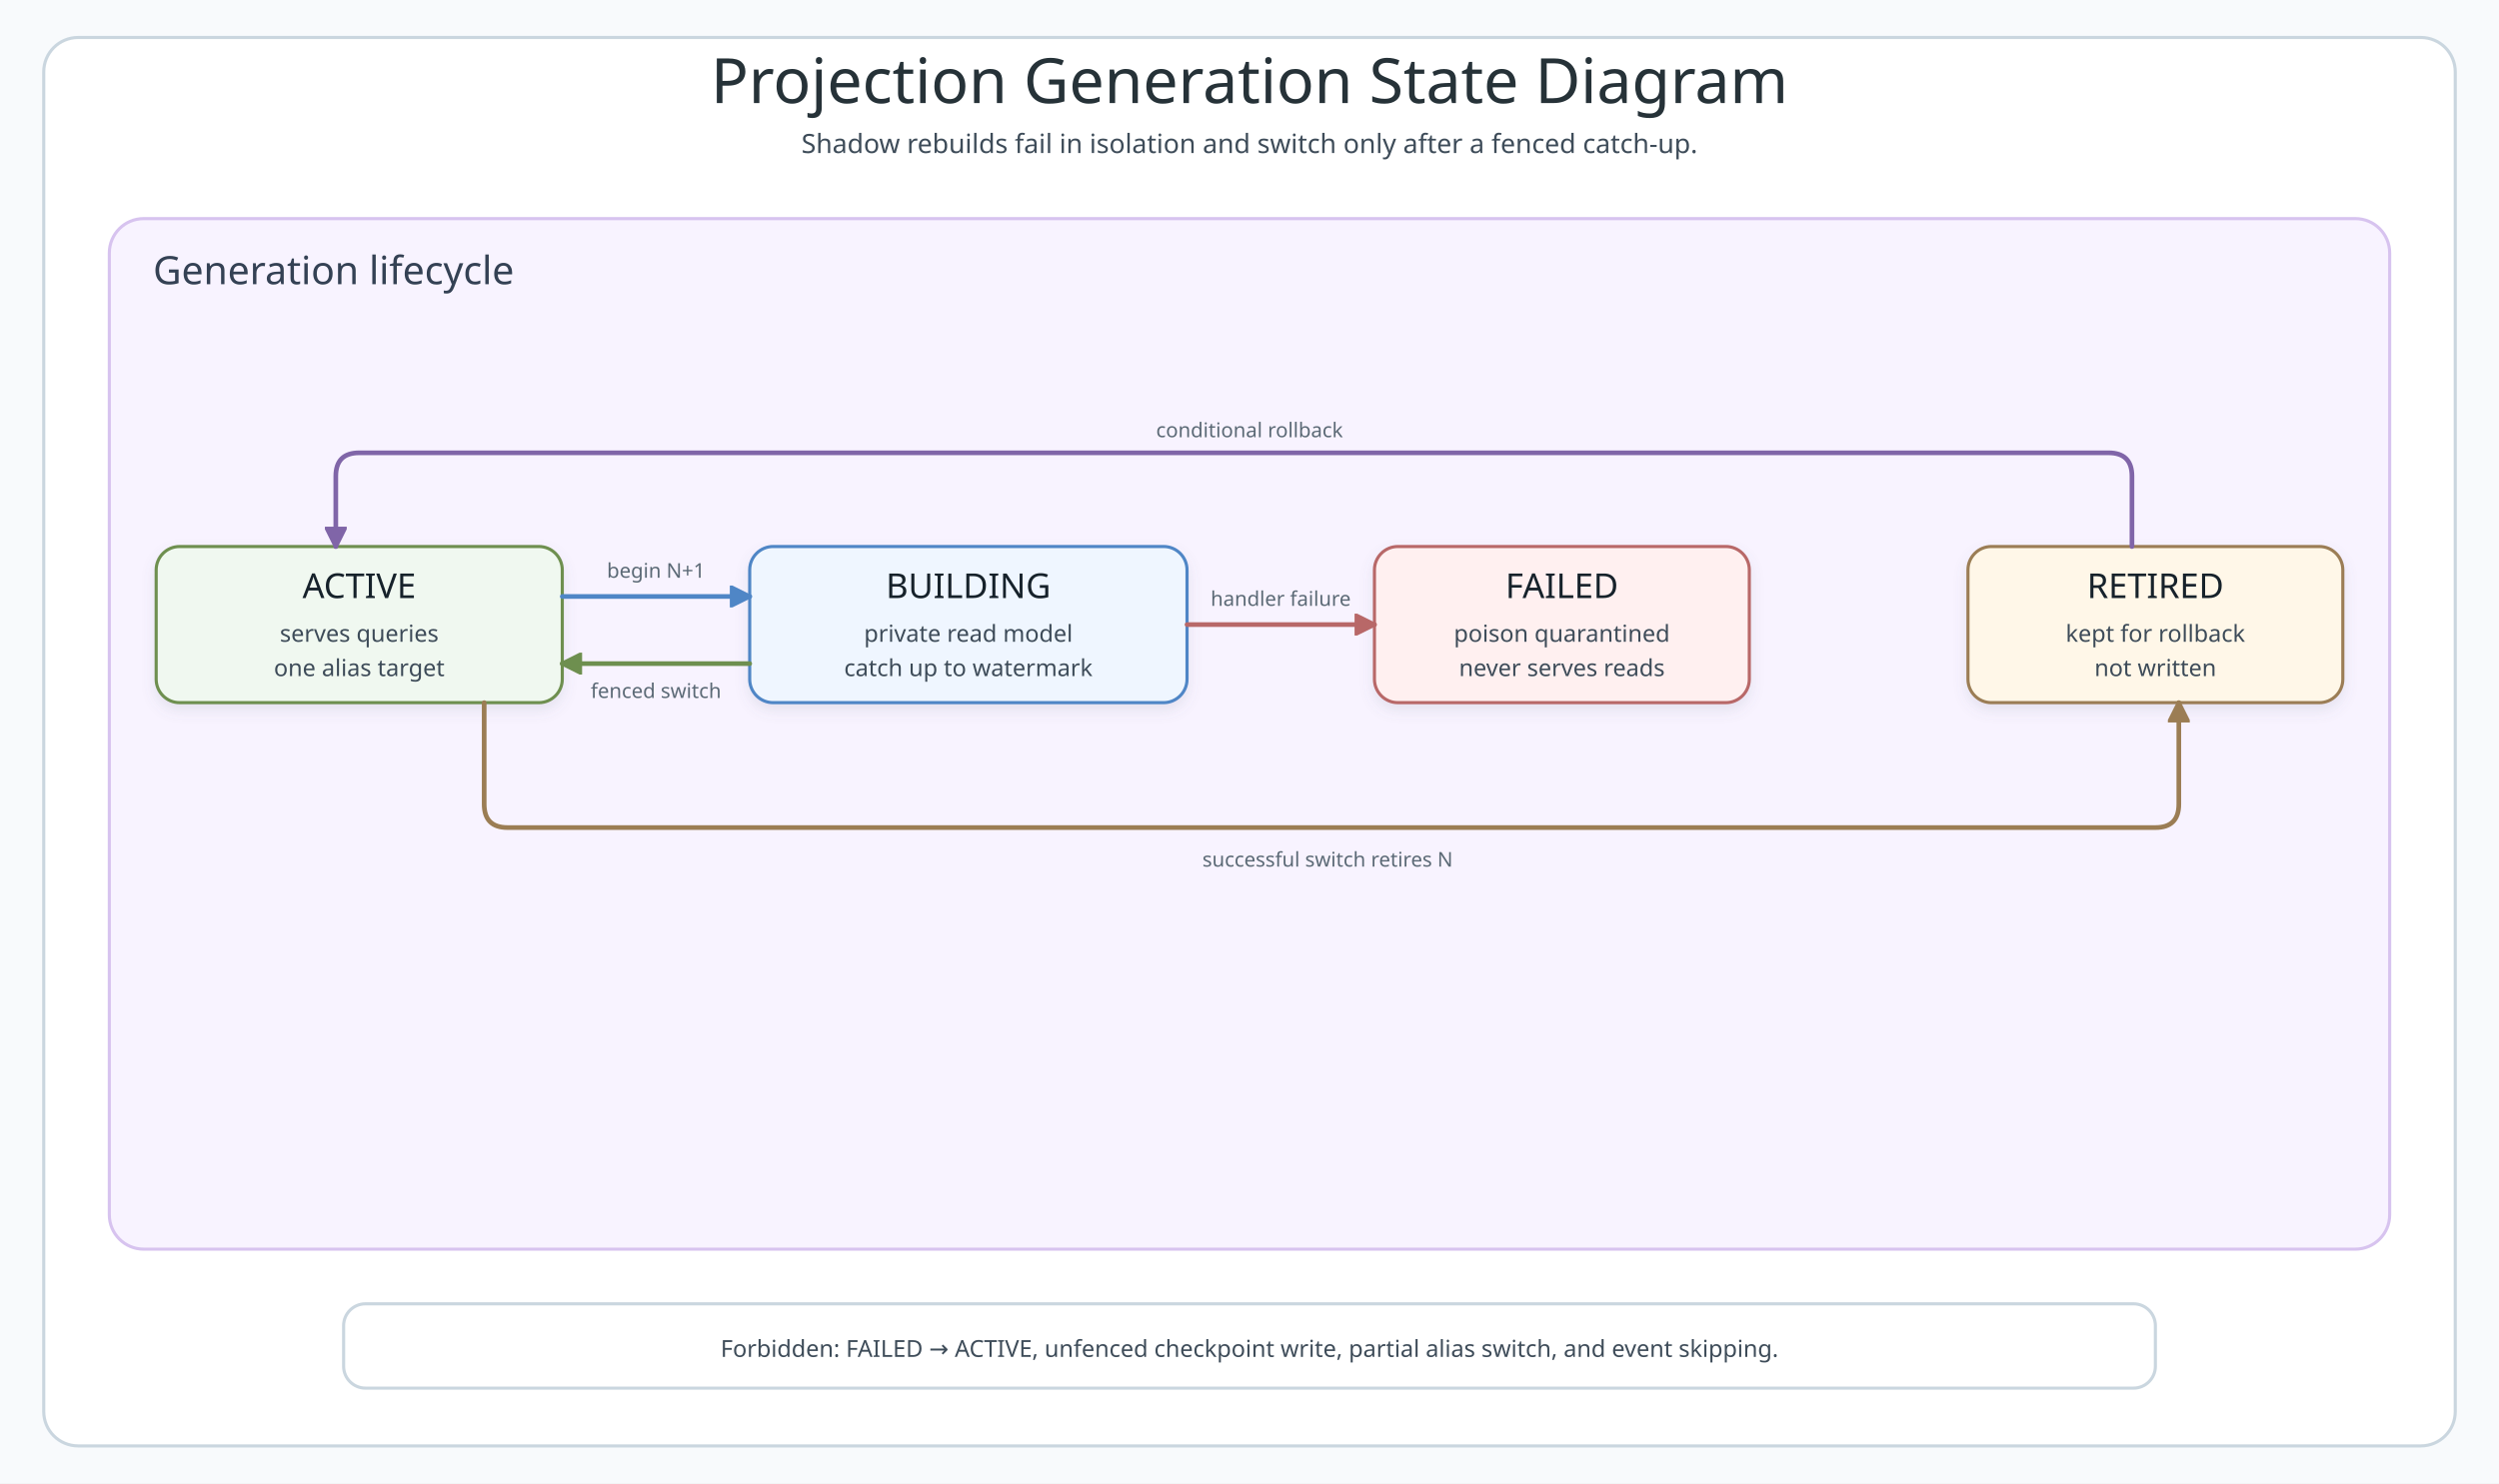
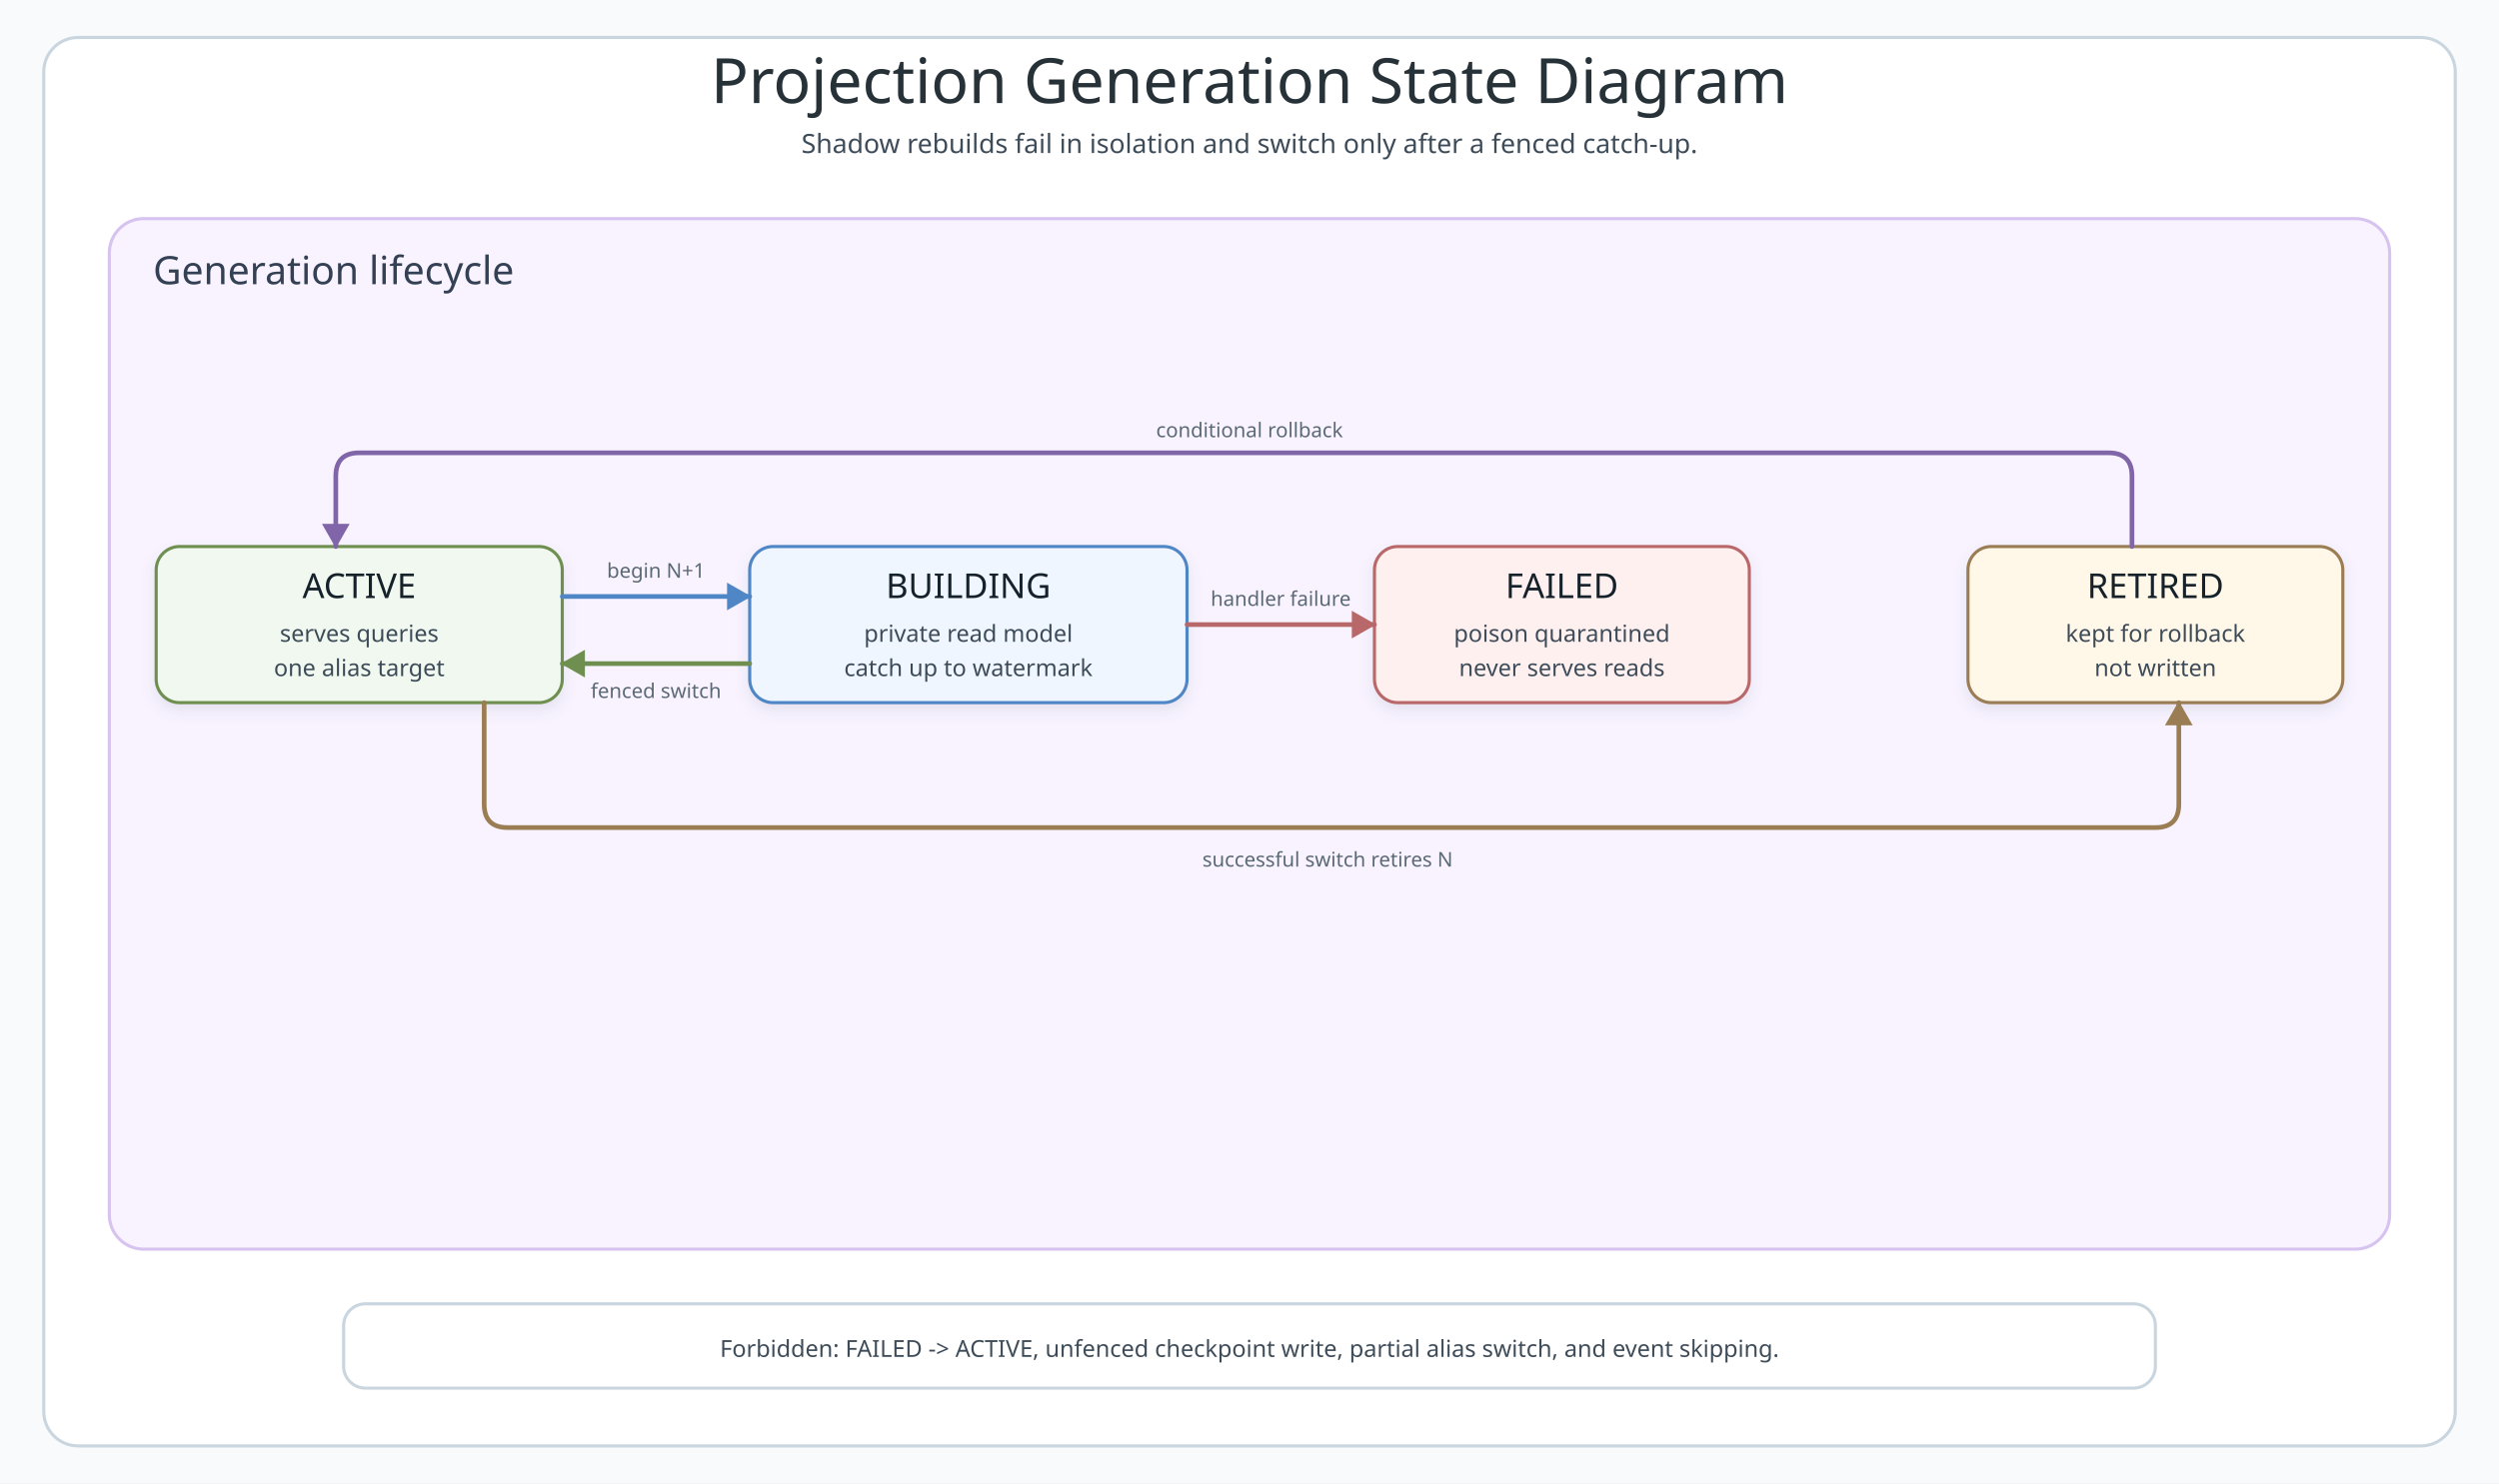
<svg xmlns="http://www.w3.org/2000/svg" width="1600" height="950" viewBox="0 0 1600 950" role="img" aria-labelledby="title desc">
  <defs>
    <filter id="shadow" x="-10%" y="-10%" width="120%" height="130%">
      <feDropShadow dx="0" dy="4" stdDeviation="4" flood-color="#64748B" flood-opacity="0.14" />
    </filter>
    <marker id="seq-blue" viewBox="0 0 10 10" markerWidth="14" markerHeight="14" refX="9" refY="5" orient="auto" markerUnits="userSpaceOnUse">
      <path d="M 0 0 L 10 5 L 0 10 Z" fill="#4F86C6" stroke="#4F86C6" stroke-dasharray="none" />
    </marker>
    <marker id="seq-green" viewBox="0 0 10 10" markerWidth="14" markerHeight="14" refX="9" refY="5" orient="auto" markerUnits="userSpaceOnUse">
      <path d="M 0 0 L 10 5 L 0 10 Z" fill="#6E8F4F" stroke="#6E8F4F" stroke-dasharray="none" />
    </marker>
    <marker id="seq-amber" viewBox="0 0 10 10" markerWidth="14" markerHeight="14" refX="9" refY="5" orient="auto" markerUnits="userSpaceOnUse">
      <path d="M 0 0 L 10 5 L 0 10 Z" fill="#9B7D54" stroke="#9B7D54" stroke-dasharray="none" />
    </marker>
    <marker id="seq-red" viewBox="0 0 10 10" markerWidth="14" markerHeight="14" refX="9" refY="5" orient="auto" markerUnits="userSpaceOnUse">
      <path d="M 0 0 L 10 5 L 0 10 Z" fill="#B86868" stroke="#B86868" stroke-dasharray="none" />
    </marker>
    <marker id="seq-purple" viewBox="0 0 10 10" markerWidth="14" markerHeight="14" refX="9" refY="5" orient="auto" markerUnits="userSpaceOnUse">
      <path d="M 0 0 L 10 5 L 0 10 Z" fill="#8065A8" stroke="#8065A8" stroke-dasharray="none" />
    </marker>
    <marker id="seq-teal" viewBox="0 0 10 10" markerWidth="14" markerHeight="14" refX="9" refY="5" orient="auto" markerUnits="userSpaceOnUse">
      <path d="M 0 0 L 10 5 L 0 10 Z" fill="#2D948C" stroke="#2D948C" stroke-dasharray="none" />
    </marker>
    <style>
  .bg{fill:#F8FAFC}.frame{fill:#FFF;stroke:#CAD6DF;stroke-width:2}.alt{fill:none;stroke:#DFC69A;stroke-width:2}.zone{stroke-width:2}.blueZone{fill:#EFF6FF;stroke:#A8C7EA}.greenZone{fill:#F0F8F0;stroke:#B8D7AE}.purpleZone{fill:#F8F3FF;stroke:#D7C3EF}.amberZone{fill:#FFF7E8;stroke:#DFC69A}.title{font-family:"Architects Daughter";font-size:40px;fill:#263238}.subtitle,.body,.small,.msg,.footer{font-family:"Comic Mono";fill:#3E4C59}.subtitle{font-size:17px}.zoneTitle{font-family:"Architects Daughter";font-size:25px;fill:#344154}.cardTitle,.participant{font-family:"Architects Daughter";font-size:22px;fill:#16202A}.body{font-size:15px}.small{font-size:13px;fill:#5B6975}.footer{font-size:14px;fill:#60727D}.card{fill:#FFF;stroke:#9FB0BC;stroke-width:2}.blueCard{fill:#EFF6FF;stroke:#4F86C6}.greenCard{fill:#F0F8F0;stroke:#6E8F4F}.amberCard{fill:#FFF7E8;stroke:#9B7D54}.redCard{fill:#FFF0F0;stroke:#B86868}.purpleCard{fill:#F8F3FF;stroke:#8065A8}.edgePath{fill:none;stroke-width:3;stroke-linecap:round;stroke-linejoin:round}.blueEdge{stroke:#4F86C6;marker-end:url(#seq-blue)}.greenEdge{stroke:#6E8F4F;marker-end:url(#seq-green)}.amberEdge{stroke:#9B7D54;marker-end:url(#seq-amber)}.redEdge{stroke:#B86868;marker-end:url(#seq-red)}.purpleEdge{stroke:#8065A8;marker-end:url(#seq-purple)}.tealEdge{stroke:#2D948C;marker-end:url(#seq-teal)}.dashed{stroke-dasharray:9 7}.lifeline{stroke:#9AAAB1;stroke-width:2;stroke-dasharray:7 8}.activation{fill:#EAF6EF;stroke:#6F9278;stroke-width:1.5}.labelPill{fill:#FFF;stroke:#D7E0E4;stroke-width:1.5}.badge{font-family:"Comic Mono";font-size:13px;font-weight:700}.frameLabel{font-family:"Architects Daughter";font-size:18px;fill:#8B6A3E}
</style>
  </defs>
  <rect class="bg" width="1600" height="950" />
  <rect class="frame" x="28" y="24" width="1544" height="902" rx="22" />
  <text class="title" x="800" y="66" text-anchor="middle">Projection Generation State Diagram</text>
  <text class="subtitle" x="800" y="98" text-anchor="middle">Shadow rebuilds fail in isolation and switch only after a fenced catch-up.</text>
  <rect class="zone purpleZone" x="70" y="140" width="1460" height="660" rx="22" />
  <text class="zoneTitle" x="98" y="182">Generation lifecycle</text>
  <g class="node" data-node="active" filter="url(#shadow)">
    <rect class="card greenCard" x="100" y="350" width="260" height="100" rx="15" />
    <text class="cardTitle" x="230" y="383" text-anchor="middle">ACTIVE</text>
    <text class="body" x="230" y="411" text-anchor="middle">serves queries</text>
    <text class="body" x="230" y="433" text-anchor="middle">one alias target</text>
  </g>
  <g class="node" data-node="building" filter="url(#shadow)">
    <rect class="card blueCard" x="480" y="350" width="280" height="100" rx="15" />
    <text class="cardTitle" x="620" y="383" text-anchor="middle">BUILDING</text>
    <text class="body" x="620" y="411" text-anchor="middle">private read model</text>
    <text class="body" x="620" y="433" text-anchor="middle">catch up to watermark</text>
  </g>
  <g class="node" data-node="failed" filter="url(#shadow)">
    <rect class="card redCard" x="880" y="350" width="240" height="100" rx="15" />
    <text class="cardTitle" x="1000" y="383" text-anchor="middle">FAILED</text>
    <text class="body" x="1000" y="411" text-anchor="middle">poison quarantined</text>
    <text class="body" x="1000" y="433" text-anchor="middle">never serves reads</text>
  </g>
  <g class="node" data-node="retired" filter="url(#shadow)">
    <rect class="card amberCard" x="1260" y="350" width="240" height="100" rx="15" />
    <text class="cardTitle" x="1380" y="383" text-anchor="middle">RETIRED</text>
    <text class="body" x="1380" y="411" text-anchor="middle">kept for rollback</text>
    <text class="body" x="1380" y="433" text-anchor="middle">not written</text>
  </g>
  <g class="edge" data-edge="begin-rebuild" data-label="operator begins N+1">
-     <path data-connector="begin-rebuild" class="edgePath blueEdge" d="M360 382 L480 382" />
+     <path data-connector="begin-rebuild" class="edgePath blueEdge" style="marker-end:none" d="M360 382 L480 382" />
+     <polygon data-connector-head="begin-rebuild" data-arrow-direction="right" points="480,382 466,374 466,390" fill="#4F86C6" stroke="#4F86C6" stroke-dasharray="none" style="stroke-dasharray:none" />
  </g>
  <text class="small" x="420" y="370" text-anchor="middle">begin N+1</text>
-   <g class="edge" data-edge="building-active" data-label="checkpoint ≥ watermark + fenced alias">
-     <path data-connector="building-active" class="edgePath greenEdge" d="M480 425 L360 425" />
+   <g class="edge" data-edge="building-active" data-label="checkpoint &gt;= watermark + fenced alias">
+     <path data-connector="building-active" class="edgePath greenEdge" style="marker-end:none" d="M480 425 L360 425" />
+     <polygon data-connector-head="building-active" data-arrow-direction="left" points="360,425 374,417 374,433" fill="#6E8F4F" stroke="#6E8F4F" stroke-dasharray="none" style="stroke-dasharray:none" />
  </g>
  <text class="small" x="420" y="447" text-anchor="middle">fenced switch</text>
  <g class="edge" data-edge="building-failed" data-label="decode or handler failure">
-     <path data-connector="building-failed" class="edgePath redEdge" d="M760 400 L880 400" />
+     <path data-connector="building-failed" class="edgePath redEdge" style="marker-end:none" d="M760 400 L880 400" />
+     <polygon data-connector-head="building-failed" data-arrow-direction="right" points="880,400 866,392 866,408" fill="#B86868" stroke="#B86868" stroke-dasharray="none" style="stroke-dasharray:none" />
  </g>
  <text class="small" x="820" y="388" text-anchor="middle">handler failure</text>
  <g class="edge" data-edge="active-retired" data-label="successful switch retires N">
-     <path data-connector="active-retired" class="edgePath amberEdge" d="M310 450 L310 515 Q 310 530 325 530 L1380 530 Q 1395 530 1395 515 L1395 450" />
+     <path data-connector="active-retired" class="edgePath amberEdge" style="marker-end:none" d="M310 450 L310 515 Q 310 530 325 530 L1380 530 Q 1395 530 1395 515 L1395 450" />
+     <polygon data-connector-head="active-retired" data-arrow-direction="up" points="1395,450 1387,464 1403,464" fill="#9B7D54" stroke="#9B7D54" stroke-dasharray="none" style="stroke-dasharray:none" />
  </g>
  <text class="small" x="850" y="555" text-anchor="middle">successful switch retires N</text>
  <g class="edge" data-edge="retired-active" data-label="conditional rollback">
-     <path data-connector="retired-active" class="edgePath purpleEdge" d="M1365 350 L1365 305 Q 1365 290 1350 290 L230 290 Q 215 290 215 305 L215 350" />
+     <path data-connector="retired-active" class="edgePath purpleEdge" style="marker-end:none" d="M1365 350 L1365 305 Q 1365 290 1350 290 L230 290 Q 215 290 215 305 L215 350" />
+     <polygon data-connector-head="retired-active" data-arrow-direction="down" points="215,350 207,336 223,336" fill="#8065A8" stroke="#8065A8" stroke-dasharray="none" style="stroke-dasharray:none" />
  </g>
  <text class="small" x="800" y="280" text-anchor="middle">conditional rollback</text>
  <rect class="frame" x="220" y="835" width="1160" height="54" rx="14" />
-   <text class="body" x="800" y="869" text-anchor="middle">Forbidden: FAILED → ACTIVE, unfenced checkpoint write, partial alias switch, and event skipping.</text>
+   <text class="body" x="800" y="869" text-anchor="middle">Forbidden: FAILED -&gt; ACTIVE, unfenced checkpoint write, partial alias switch, and event skipping.</text>
</svg>
